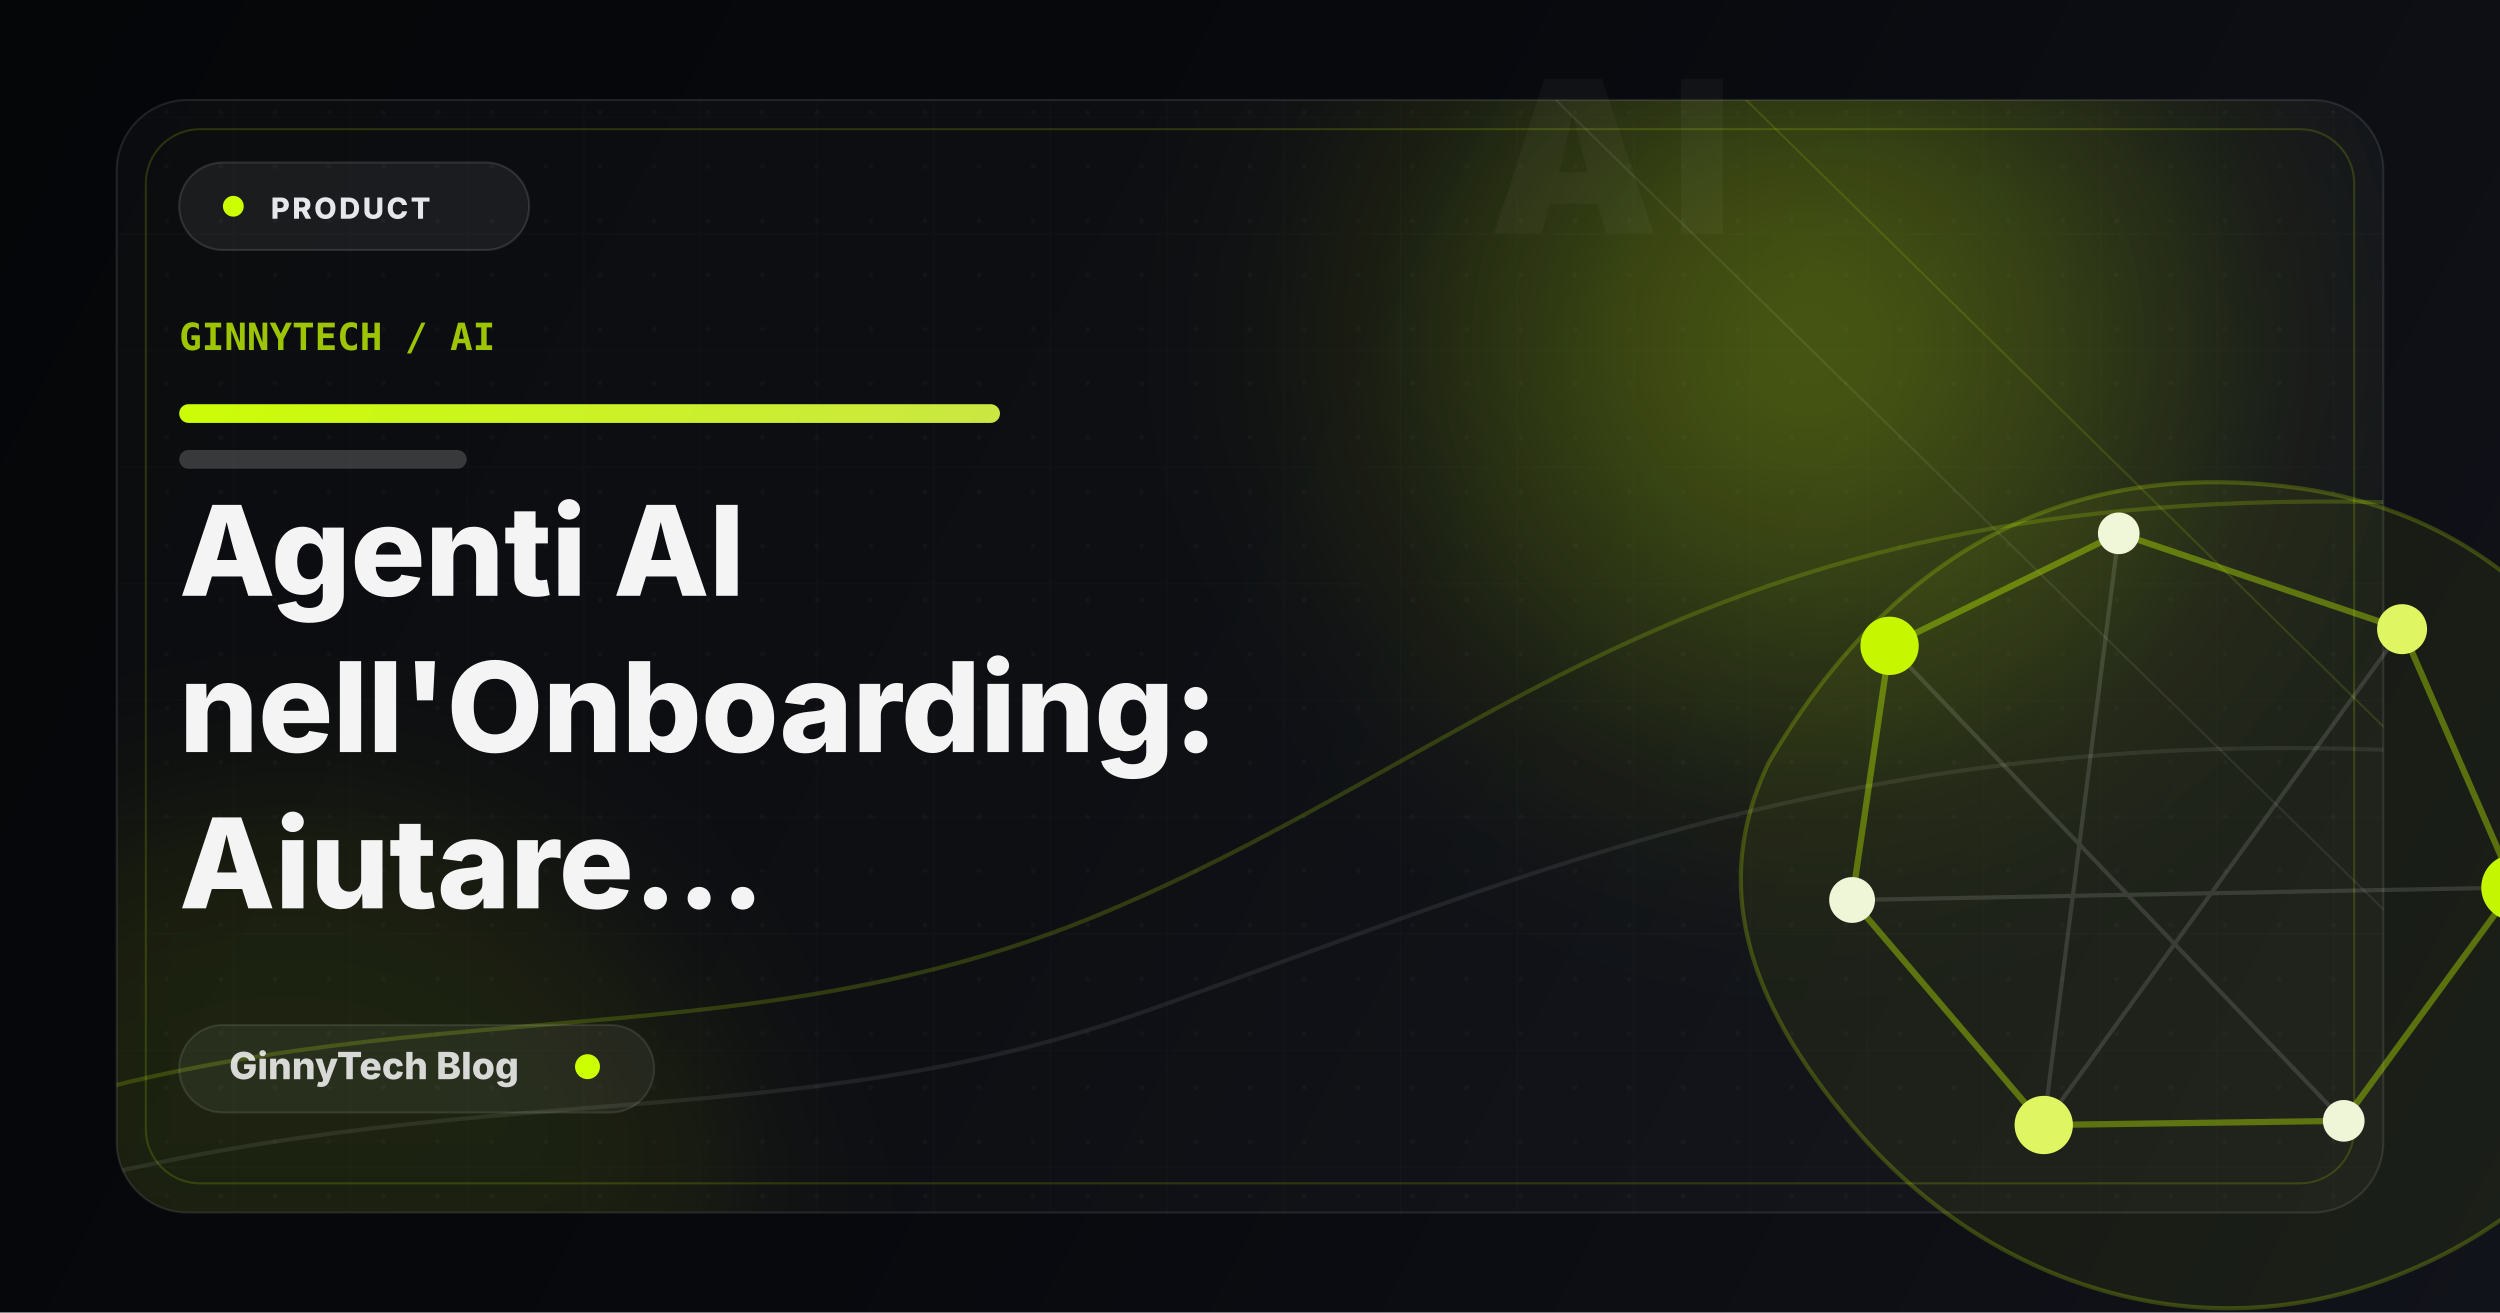
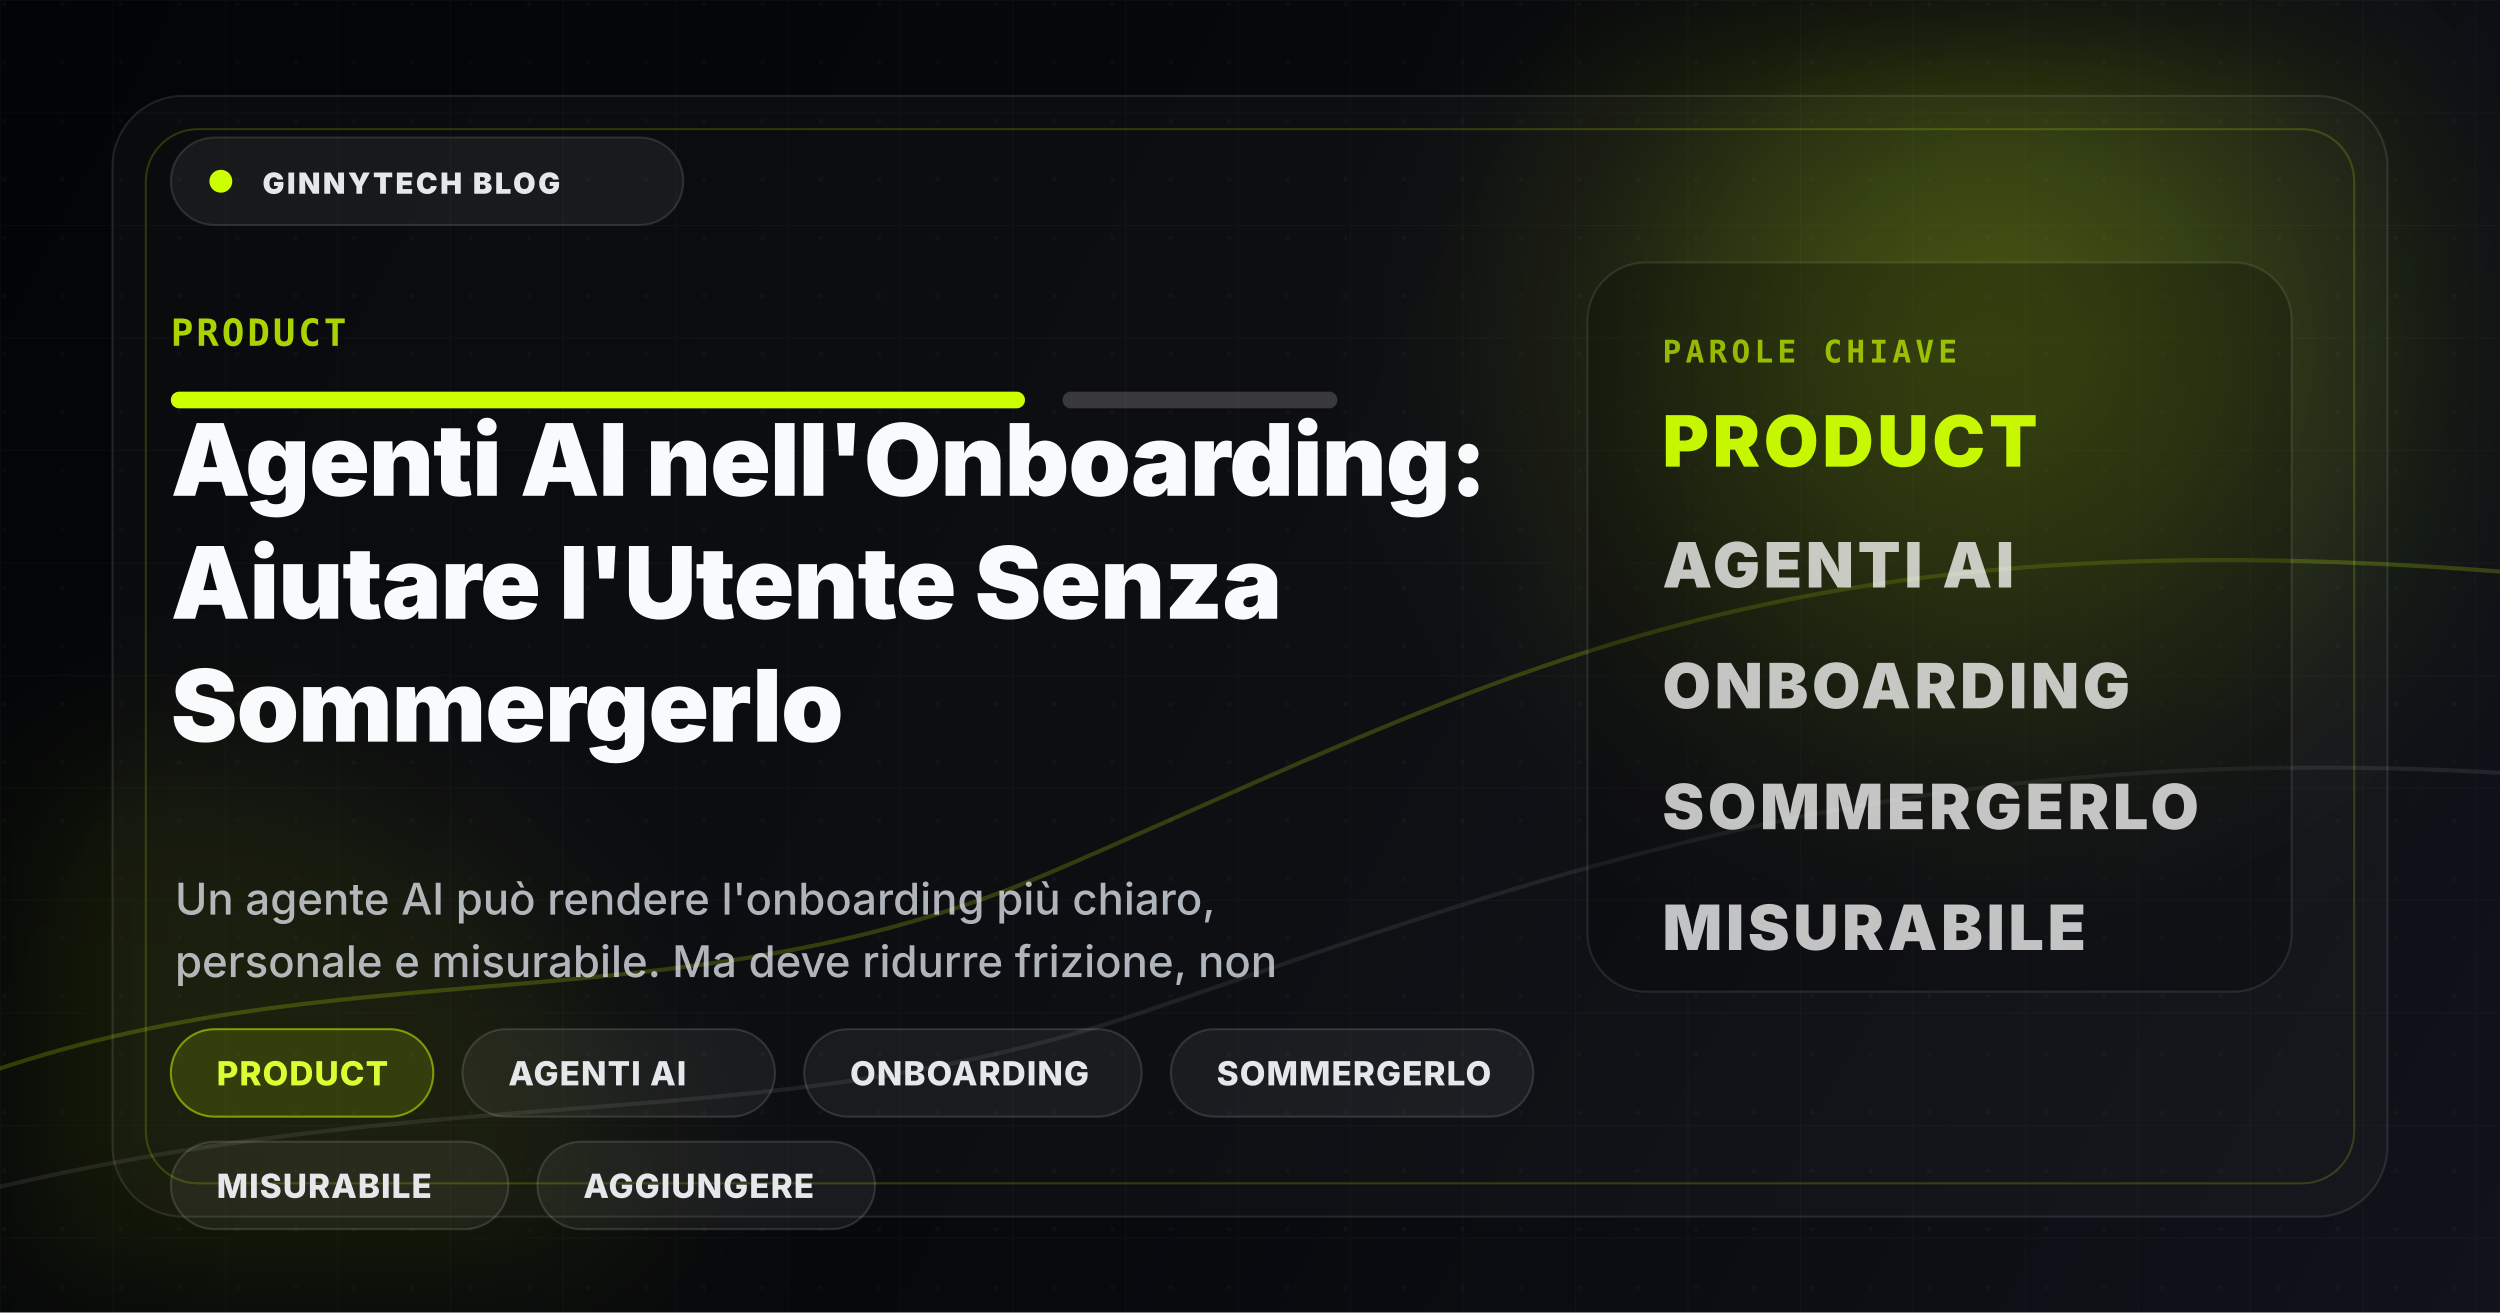
- <svg xmlns="http://www.w3.org/2000/svg" width="1200" height="630" viewBox="0 0 1200 630" fill="none">
+ <svg xmlns="http://www.w3.org/2000/svg" width="1200" height="630" viewBox="0 0 1200 630" fill="none" role="img" aria-label="Copertina articolo GinnyTech: Agenti AI nell'Onboarding: Aiutare l'Utente Senza Sommergerlo">
  <defs>
    <linearGradient id="bg" x1="0" y1="0" x2="1200" y2="630" gradientUnits="userSpaceOnUse">
-       <stop offset="0" stop-color="#050608" />
-       <stop offset="0.46" stop-color="#08090d" />
-       <stop offset="1" stop-color="#11131a" />
+       <stop offset="0" stop-color="#030406" />
+       <stop offset="0.55" stop-color="#08090d" />
+       <stop offset="1" stop-color="#10131a" />
    </linearGradient>
-     <linearGradient id="lime" x1="96" y1="100" x2="1060" y2="548" gradientUnits="userSpaceOnUse">
-       <stop offset="0" stop-color="#ccff00" stop-opacity="1" />
-       <stop offset="0.52" stop-color="#e7ff65" stop-opacity="0.86" />
-       <stop offset="1" stop-color="#b3e600" stop-opacity="0.9" />
-     </linearGradient>
-     <radialGradient id="glow" cx="50%" cy="50%" r="50%">
-       <stop offset="0" stop-color="#ccff00" stop-opacity="0.35" />
+     <radialGradient id="limeGlow" cx="50%" cy="50%" r="50%">
+       <stop offset="0" stop-color="#ccff00" stop-opacity="0.34" />
      <stop offset="1" stop-color="#ccff00" stop-opacity="0" />
    </radialGradient>
-     <filter id="softBlur" x="-40%" y="-40%" width="180%" height="180%">
+     <pattern id="grid" width="54" height="54" patternUnits="userSpaceOnUse">
+       <path d="M54 0H0V54" stroke="rgba(255,255,255,0.07)" stroke-width="1" />
+     </pattern>
+     <pattern id="dots" width="28" height="28" patternUnits="userSpaceOnUse">
+       <circle cx="2" cy="2" r="1.1" fill="rgba(255,255,255,0.13)" />
+     </pattern>
+     <filter id="blur" x="-50%" y="-50%" width="200%" height="200%">
      <feGaussianBlur stdDeviation="44" />
    </filter>
-     <pattern id="dots" width="26" height="26" patternUnits="userSpaceOnUse">
-       <circle cx="2" cy="2" r="1.15" fill="rgba(255,255,255,0.12)" />
-     </pattern>
-     <pattern id="grid" width="56" height="56" patternUnits="userSpaceOnUse">
-       <path d="M56 0H0V56" stroke="rgba(255,255,255,0.08)" stroke-width="1" />
-     </pattern>
-     <clipPath id="frameClip">
-       <rect x="56" y="48" width="1088" height="534" rx="34" />
-     </clipPath>
  </defs>
  <rect width="1200" height="630" fill="url(#bg)" />
-   <g clip-path="url(#frameClip)">
-     <rect x="0" y="0" width="1200" height="630" fill="url(#grid)" opacity="0.2" />
-     <rect x="0" y="0" width="1200" height="630" fill="url(#dots)" opacity="0.2" />
-     <circle cx="868" cy="165" r="260" fill="url(#glow)" filter="url(#softBlur)" />
-     <circle cx="138" cy="602" r="210" fill="#ccff00" fill-opacity="0.09" filter="url(#softBlur)" />
-     <path d="M-20 544C180 470 350 514 530 438C730 354 826 218 1208 244" stroke="rgba(204,255,0,0.18)" stroke-width="2" />
-     <path d="M-18 582C212 512 366 550 548 486C736 420 906 338 1210 364" stroke="rgba(255,255,255,0.08)" stroke-width="2" />
-     <path d="M616 -80L1166 458" stroke="rgba(255,255,255,0.08)" stroke-width="1" />
-     <path d="M708 -80L1190 394" stroke="rgba(204,255,0,0.13)" stroke-width="1" />
+   <rect width="1200" height="630" fill="url(#grid)" opacity="0.34" />
+   <rect width="1200" height="630" fill="url(#dots)" opacity="0.18" />
+   <circle cx="955" cy="166" r="258" fill="url(#limeGlow)" filter="url(#blur)" />
+   <circle cx="80" cy="590" r="220" fill="#ccff00" fill-opacity="0.08" filter="url(#blur)" />
+   <path d="M-20 520C160 452 326 496 506 418C724 324 852 244 1220 276" stroke="rgba(204,255,0,0.20)" stroke-width="2" />
+   <path d="M-18 574C214 516 366 548 548 486C742 420 914 352 1218 372" stroke="rgba(255,255,255,0.08)" stroke-width="2" />
+   <rect x="54" y="46" width="1092" height="538" rx="34" fill="rgba(255,255,255,0.024)" stroke="rgba(255,255,255,0.10)" />
+   <rect x="70" y="62" width="1060" height="506" rx="25" stroke="rgba(204,255,0,0.18)" />
+   <g transform="translate(82 94)">
+     <rect x="0" y="-28" width="246" height="42" rx="21" fill="rgba(255,255,255,0.06)" stroke="rgba(255,255,255,0.12)" />
+     <circle cx="24" cy="-7" r="5.5" fill="#ccff00" />
+     <text x="44" y="-1" font-family="Montserrat, Inter, Arial, sans-serif" font-size="14" font-weight="850" letter-spacing="1.2" fill="#e5e7eb">GINNYTECH BLOG</text>
  </g>
-   <rect x="56" y="48" width="1088" height="534" rx="34" fill="rgba(255,255,255,0.025)" stroke="rgba(255,255,255,0.10)" />
-   <rect x="70" y="62" width="1060" height="506" rx="26" stroke="rgba(204,255,0,0.16)" stroke-width="1" />
-   <rect x="86" y="78" width="168" height="42" rx="21" fill="rgba(255,255,255,0.065)" stroke="rgba(255,255,255,0.12)" />
-   <circle cx="112" cy="99" r="5" fill="#ccff00" />
-   <text x="130" y="105" font-family="Montserrat, Inter, Arial, sans-serif" font-size="14" font-weight="800" letter-spacing="1.2" fill="#e5e7eb">PRODUCT</text>
-   <text x="86" y="168" font-family="JetBrains Mono, Consolas, monospace" font-size="18" font-weight="700" fill="rgba(204,255,0,0.76)">GINNYTECH / AI</text>
-   <rect x="86" y="194" width="394" height="9" rx="4.5" fill="url(#lime)" />
-   <rect x="86" y="216" width="138" height="9" rx="4.5" fill="rgba(255,255,255,0.18)" />
-   <text x="715" y="112" font-family="Montserrat, Inter, Arial, sans-serif" font-size="102" font-weight="900" letter-spacing="6" fill="rgba(255,255,255,0.035)">AI</text>
-   <g transform="translate(793 146)" opacity="0.96">
-     <path d="M56 220C116 118 200 74 308 88C408 101 474 174 484 272C492 360 444 432 358 466C264 504 162 472 96 394C45 334 28 278 56 220Z" fill="rgba(204,255,0,0.055)" stroke="rgba(204,255,0,0.22)" stroke-width="2" />
-     <path d="M114 164L224 110L360 156L414 280L332 392L188 394L96 286Z" stroke="rgba(204,255,0,0.38)" stroke-width="3" fill="none" />
-     <path d="M224 110L188 394M360 156L188 394M96 286L414 280M114 164L332 392" stroke="rgba(255,255,255,0.13)" stroke-width="2" />
-     <circle cx="114" cy="164" r="14" fill="#ccff00" />
-     <circle cx="224" cy="110" r="10" fill="#f8ffe0" />
-     <circle cx="360" cy="156" r="12" fill="#e7ff65" />
-     <circle cx="414" cy="280" r="16" fill="#ccff00" />
-     <circle cx="332" cy="392" r="10" fill="#f8ffe0" />
-     <circle cx="188" cy="394" r="14" fill="#e7ff65" />
-     <circle cx="96" cy="286" r="11" fill="#f8ffe0" />
+   <text x="82" y="166" font-family="JetBrains Mono, Consolas, monospace" font-size="18" font-weight="800" letter-spacing="1.4" fill="rgba(204,255,0,0.82)">PRODUCT</text>
+   <rect x="82" y="188" width="410" height="8" rx="4" fill="#ccff00" />
+   <rect x="510" y="188" width="132" height="8" rx="4" fill="rgba(255,255,255,0.18)" />
+   <text x="82" y="238" font-family="Montserrat, Inter, Arial, sans-serif" font-size="48" font-weight="850" letter-spacing="-0.4" fill="#f8fafc">Agenti AI nell'Onboarding:</text>
+   <text x="82" y="297" font-family="Montserrat, Inter, Arial, sans-serif" font-size="48" font-weight="850" letter-spacing="-0.4" fill="#f8fafc">Aiutare l'Utente Senza</text>
+   <text x="82" y="356" font-family="Montserrat, Inter, Arial, sans-serif" font-size="48" font-weight="850" letter-spacing="-0.4" fill="#f8fafc">Sommergerlo</text>
+   <text x="84" y="439" font-family="Inter, Arial, sans-serif" font-size="21" font-weight="500" fill="rgba(226,232,240,0.76)">Un agente AI può rendere l'onboarding più chiaro,</text>
+   <text x="84" y="469" font-family="Inter, Arial, sans-serif" font-size="21" font-weight="500" fill="rgba(226,232,240,0.76)">personale e misurabile. Ma deve ridurre frizione, non</text>
+   <g opacity="0.96">
+     <rect x="762" y="126" width="338" height="350" rx="28" fill="rgba(0,0,0,0.24)" stroke="rgba(255,255,255,0.10)" />
+     <text x="798" y="174" font-family="JetBrains Mono, Consolas, monospace" font-size="15" font-weight="800" letter-spacing="2" fill="rgba(204,255,0,0.70)">PAROLE CHIAVE</text>
+     <text x="798" y="224" font-family="Montserrat, Inter, Arial, sans-serif" font-size="34" font-weight="900" letter-spacing="1.8" fill="#ccff00">PRODUCT</text>
+     <text x="798" y="282" font-family="Montserrat, Inter, Arial, sans-serif" font-size="30" font-weight="900" letter-spacing="1.8" fill="rgba(255,255,255,0.78)">AGENTI AI</text>
+     <text x="798" y="340" font-family="Montserrat, Inter, Arial, sans-serif" font-size="30" font-weight="900" letter-spacing="1.8" fill="rgba(255,255,255,0.78)">ONBOARDING</text>
+     <text x="798" y="398" font-family="Montserrat, Inter, Arial, sans-serif" font-size="30" font-weight="900" letter-spacing="1.8" fill="rgba(255,255,255,0.78)">SOMMERGERLO</text>
+     <text x="798" y="456" font-family="Montserrat, Inter, Arial, sans-serif" font-size="30" font-weight="900" letter-spacing="1.8" fill="rgba(255,255,255,0.78)">MISURABILE</text>
  </g>
-   <text x="86" y="286" font-family="Montserrat, Inter, Arial, sans-serif" font-size="60" font-weight="800" letter-spacing="-0.2" fill="#f4f4f5">Agenti AI</text>
-   <text x="86" y="361" font-family="Montserrat, Inter, Arial, sans-serif" font-size="60" font-weight="800" letter-spacing="-0.2" fill="#f4f4f5">nell'Onboarding:</text>
-   <text x="86" y="436" font-family="Montserrat, Inter, Arial, sans-serif" font-size="60" font-weight="800" letter-spacing="-0.2" fill="#f4f4f5">Aiutare...</text>
-   <g transform="translate(86 520)">
-     <rect x="0" y="-28" width="228" height="42" rx="21" fill="rgba(255,255,255,0.055)" stroke="rgba(255,255,255,0.10)" />
-     <text x="24" y="-2" font-family="Montserrat, Inter, Arial, sans-serif" font-size="18" font-weight="800" fill="rgba(255,255,255,0.82)">GinnyTech Blog</text>
-     <circle cx="196" cy="-8" r="6" fill="#ccff00" />
+   <g transform="translate(82 526)">
+     <rect x="0" y="-32" width="126" height="42" rx="21" fill="rgba(204,255,0,0.14)" stroke="rgba(204,255,0,0.52)" />
+     <text x="22" y="-5" font-family="Montserrat, Inter, Arial, sans-serif" font-size="16" font-weight="800" letter-spacing="0.5" fill="#d9ff33">PRODUCT</text>
+   </g>
+   <g transform="translate(222 526)">
+     <rect x="0" y="-32" width="150" height="42" rx="21" fill="rgba(255,255,255,0.055)" stroke="rgba(255,255,255,0.13)" />
+     <text x="22" y="-5" font-family="Montserrat, Inter, Arial, sans-serif" font-size="16" font-weight="800" letter-spacing="0.5" fill="#e5e7eb">AGENTI AI</text>
+   </g>
+   <g transform="translate(386 526)">
+     <rect x="0" y="-32" width="162" height="42" rx="21" fill="rgba(255,255,255,0.055)" stroke="rgba(255,255,255,0.13)" />
+     <text x="22" y="-5" font-family="Montserrat, Inter, Arial, sans-serif" font-size="16" font-weight="800" letter-spacing="0.5" fill="#e5e7eb">ONBOARDING</text>
+   </g>
+   <g transform="translate(562 526)">
+     <rect x="0" y="-32" width="174" height="42" rx="21" fill="rgba(255,255,255,0.055)" stroke="rgba(255,255,255,0.13)" />
+     <text x="22" y="-5" font-family="Montserrat, Inter, Arial, sans-serif" font-size="16" font-weight="800" letter-spacing="0.5" fill="#e5e7eb">SOMMERGERLO</text>
+   </g>
+   <g transform="translate(82 580)">
+     <rect x="0" y="-32" width="162" height="42" rx="21" fill="rgba(255,255,255,0.055)" stroke="rgba(255,255,255,0.13)" />
+     <text x="22" y="-5" font-family="Montserrat, Inter, Arial, sans-serif" font-size="16" font-weight="800" letter-spacing="0.5" fill="#e5e7eb">MISURABILE</text>
+   </g>
+   <g transform="translate(258 580)">
+     <rect x="0" y="-32" width="162" height="42" rx="21" fill="rgba(255,255,255,0.055)" stroke="rgba(255,255,255,0.13)" />
+     <text x="22" y="-5" font-family="Montserrat, Inter, Arial, sans-serif" font-size="16" font-weight="800" letter-spacing="0.5" fill="#e5e7eb">AGGIUNGERE</text>
  </g>
</svg>
